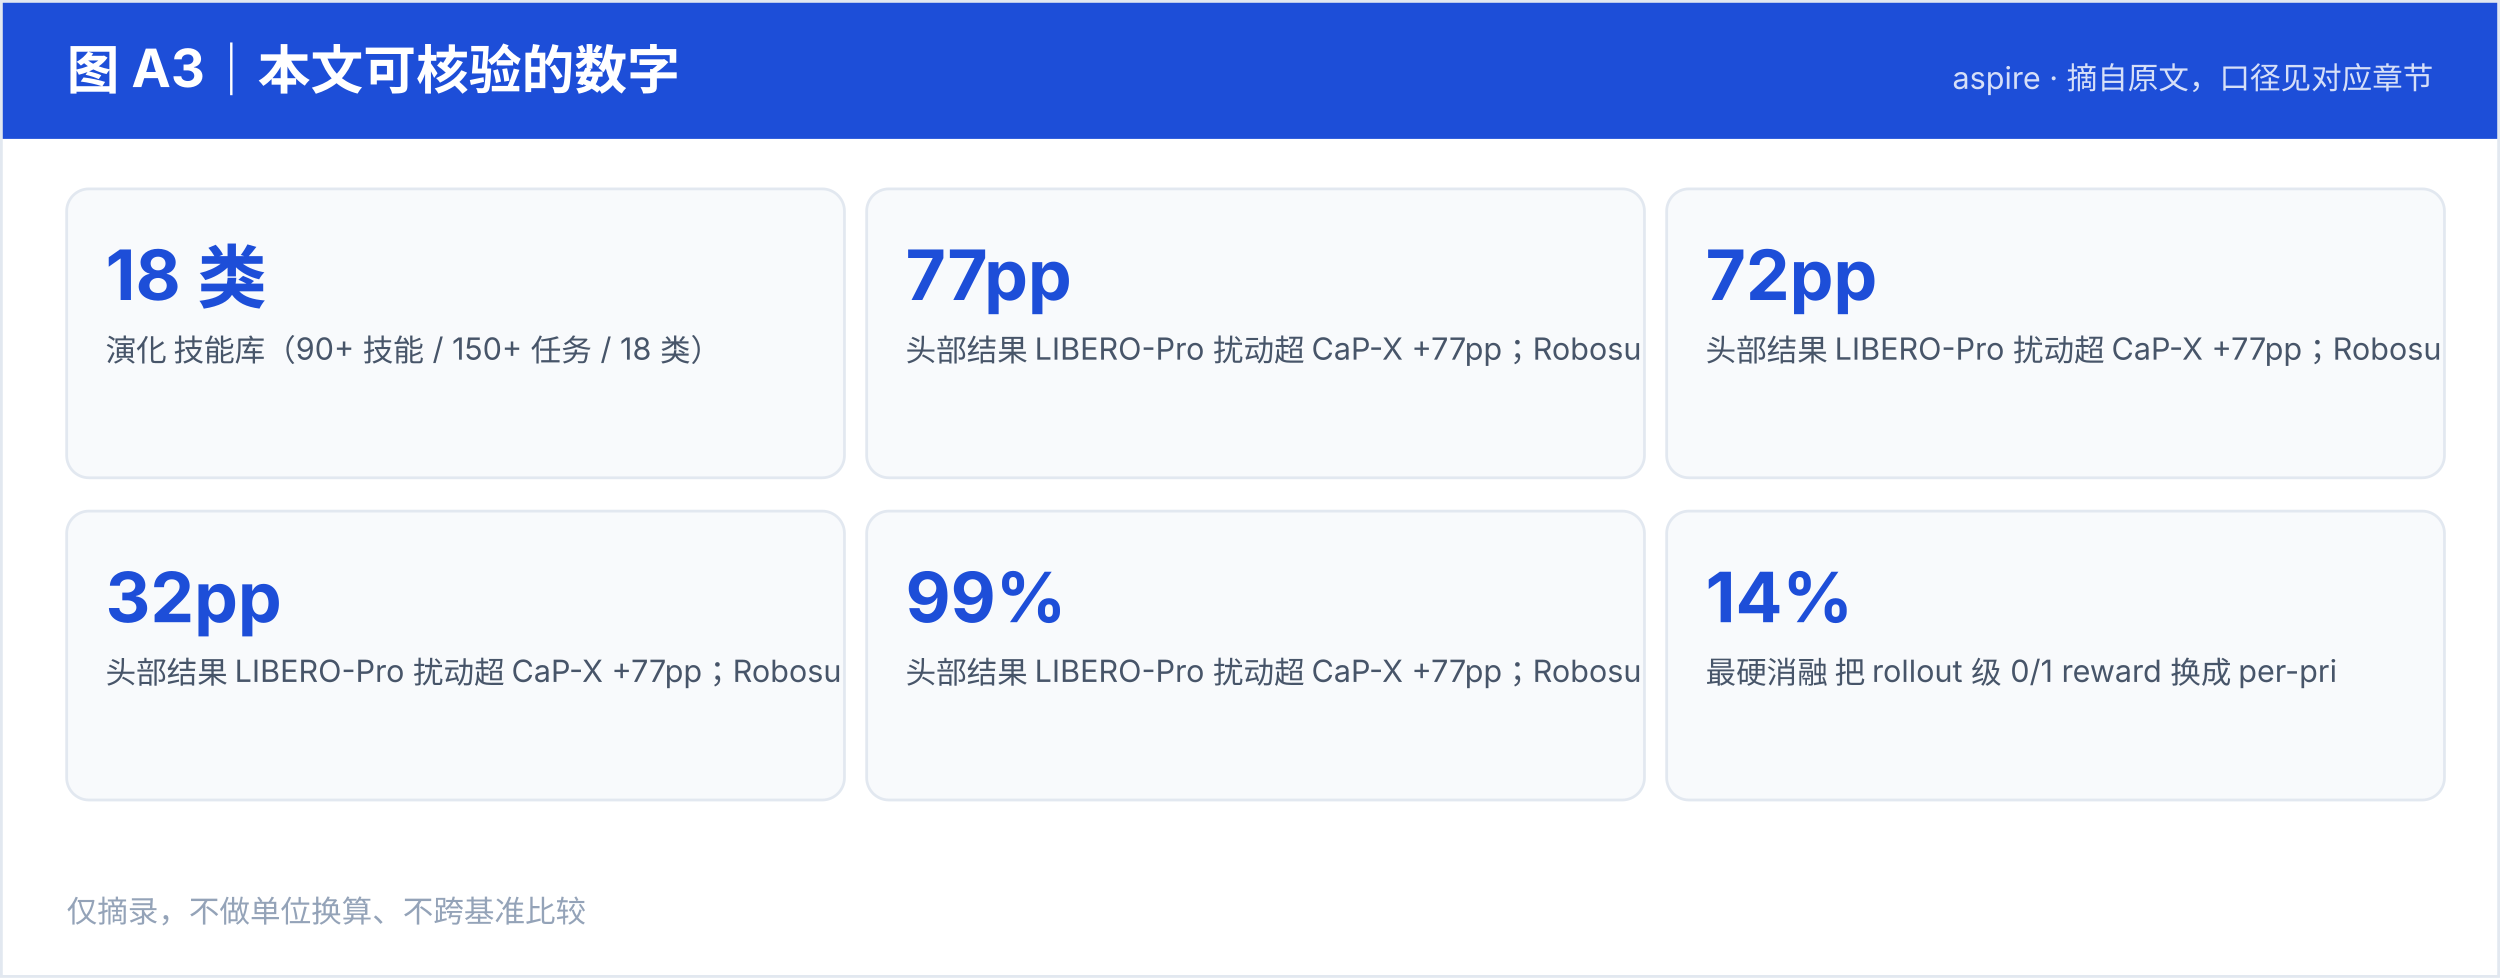
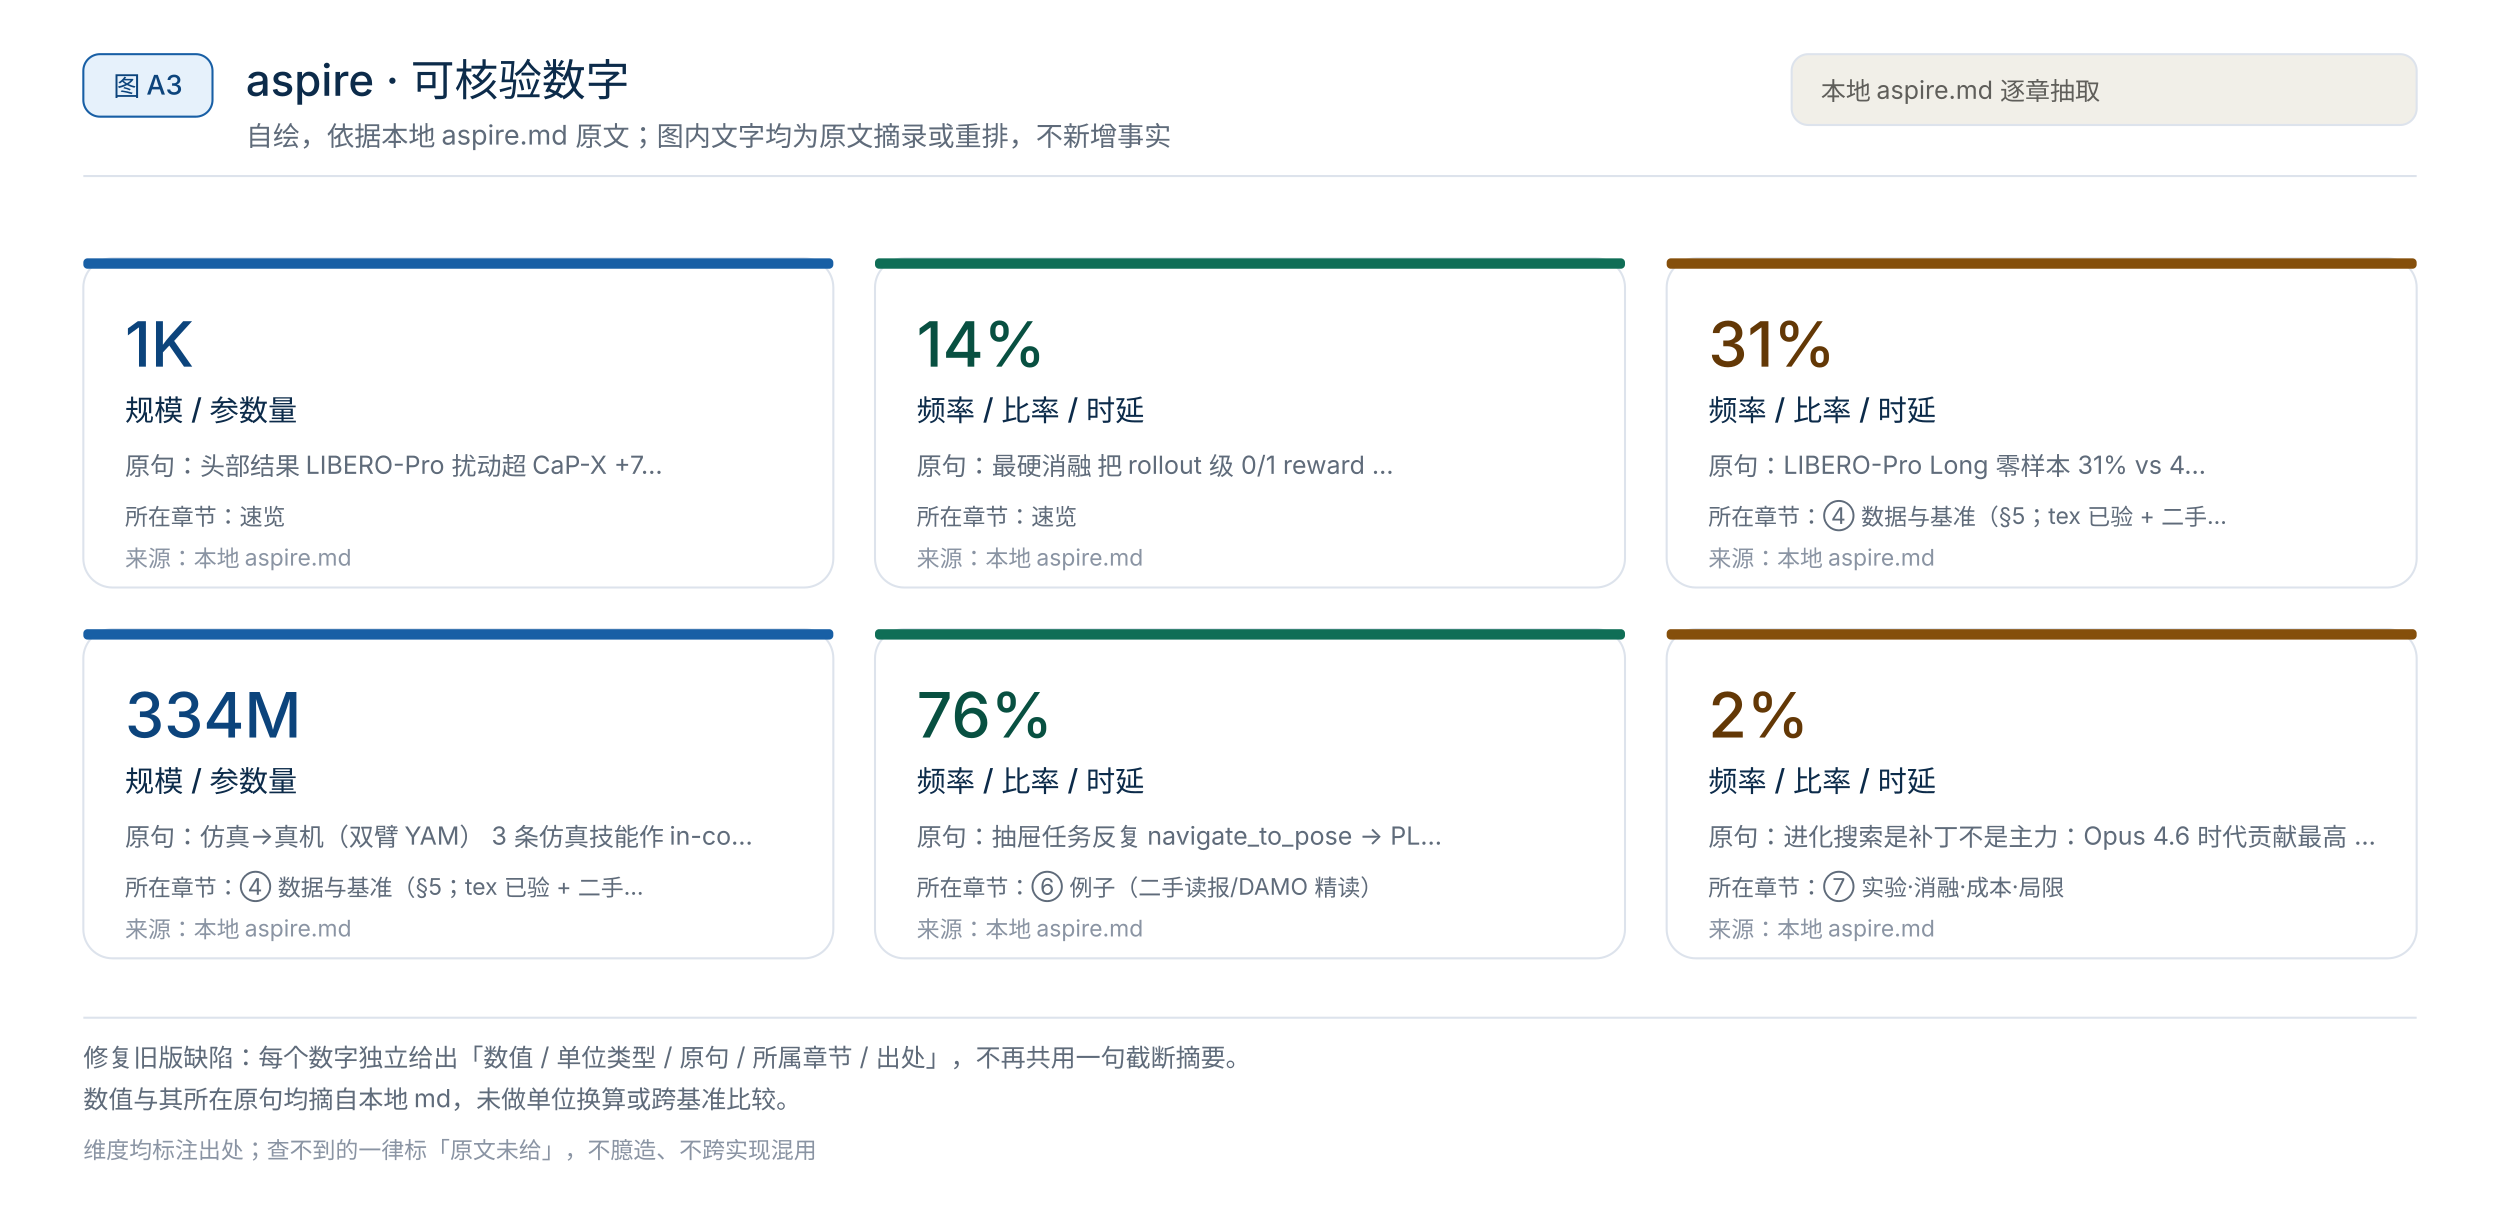
- <svg xmlns="http://www.w3.org/2000/svg" viewBox="0 0 900 352" width="900" height="352" font-family="PingFang SC, -apple-system, BlinkMacSystemFont, Microsoft YaHei, sans-serif">
-   <rect width="900" height="352" fill="#ffffff" />
-   <rect x="0" y="0" width="900" height="50" fill="#1d4ed8" />
-   <text x="24" y="32" font-size="19" fill="#ffffff" font-weight="700" text-anchor="start">图 A3｜本文可核验的数字</text>
-   <text x="876" y="32" font-size="11" fill="#ffffff" font-weight="400" text-anchor="end" opacity="0.82">aspire · 摘自原文，口径见对应章节</text>
-   <rect x="24" y="68" width="280" height="104" rx="8" fill="#f8fafc" stroke="#e2e8f0" />
-   <text x="38" y="108" font-size="25" fill="#1d4ed8" font-weight="700" text-anchor="start">18 类</text>
-   <text x="38" y="130" font-size="11" fill="#475569" font-weight="400" text-anchor="start">演化 技能库（90+ 技能 / 150+ 任务 / 18 类）</text>
-   <rect x="312" y="68" width="280" height="104" rx="8" fill="#f8fafc" stroke="#e2e8f0" />
-   <text x="326" y="108" font-size="25" fill="#1d4ed8" font-weight="700" text-anchor="start">77pp</text>
-   <text x="326" y="130" font-size="11" fill="#475569" font-weight="400" text-anchor="start">头部结果 LIBERO-Pro 扰动超 CaP-X +77pp；Robosu</text>
-   <rect x="600" y="68" width="280" height="104" rx="8" fill="#f8fafc" stroke="#e2e8f0" />
-   <text x="614" y="108" font-size="25" fill="#1d4ed8" font-weight="700" text-anchor="start">72pp</text>
-   <text x="614" y="130" font-size="11" fill="#475569" font-weight="400" text-anchor="start">头部结果 LIBERO-Pro 扰动超 CaP-X +77pp；Robosu</text>
-   <rect x="24" y="184" width="280" height="104" rx="8" fill="#f8fafc" stroke="#e2e8f0" />
-   <text x="38" y="224" font-size="25" fill="#1d4ed8" font-weight="700" text-anchor="start">32pp</text>
-   <text x="38" y="246" font-size="11" fill="#475569" font-weight="400" text-anchor="start">头部结果 LIBERO-Pro 扰动超 CaP-X +77pp；Robosu</text>
-   <rect x="312" y="184" width="280" height="104" rx="8" fill="#f8fafc" stroke="#e2e8f0" />
-   <text x="326" y="224" font-size="25" fill="#1d4ed8" font-weight="700" text-anchor="start">99%</text>
-   <text x="326" y="246" font-size="11" fill="#475569" font-weight="400" text-anchor="start">头部结果 LIBERO-Pro 扰动超 CaP-X +77pp；Robosu</text>
-   <rect x="600" y="184" width="280" height="104" rx="8" fill="#f8fafc" stroke="#e2e8f0" />
-   <text x="614" y="224" font-size="25" fill="#1d4ed8" font-weight="700" text-anchor="start">14%</text>
-   <text x="614" y="246" font-size="11" fill="#475569" font-weight="400" text-anchor="start">最硬消融 把 rollout 级 0/1 reward 换成 per-pri</text>
-   <text x="24" y="332" font-size="11" fill="#94a3b8" font-weight="400" text-anchor="start">仅摘录，不做单位换算、不跨基准比较</text>
-   <rect x="0.5" y="0.5" width="899" height="351" fill="none" stroke="#e2e8f0" />
+ <svg xmlns="http://www.w3.org/2000/svg" width="1200" height="586" viewBox="0 0 1200 586" role="img">
+   <defs>
+     <marker id="arrow" viewBox="0 0 10 10" refX="8" refY="5" markerWidth="6" markerHeight="6" orient="auto-start-reverse">
+       <path d="M2 1L8 5L2 9" fill="none" stroke="#185FA5" stroke-width="1.6" stroke-linecap="round" stroke-linejoin="round" />
+     </marker>
+   </defs>
+   <rect x="0" y="0" width="1200" height="586" rx="0" fill="#FFFFFF" stroke="#FFFFFF" stroke-width="1" />
+   <text x="118" y="46" font-family="-apple-system,BlinkMacSystemFont,'PingFang SC','Microsoft YaHei',sans-serif" font-size="21" font-weight="500" fill="#0C2B4A" text-anchor="start">aspire · 可核验数字</text>
+   <text x="118" y="70" font-family="-apple-system,BlinkMacSystemFont,'PingFang SC','Microsoft YaHei',sans-serif" font-size="13" font-weight="400" fill="#5F6B7A" text-anchor="start">自绘，依据本地 aspire.md 原文；图内文字均为原文摘录或重排，不新增事实</text>
+   <rect x="40" y="84" width="1120" height="1" rx="0" fill="#DDE3EC" stroke="#DDE3EC" stroke-width="0" />
+   <rect x="860" y="26" width="300" height="34" rx="8" fill="#F1EFE8" stroke="#DDE3EC" stroke-width="1" />
+   <text x="874" y="48" font-family="-apple-system,BlinkMacSystemFont,'PingFang SC','Microsoft YaHei',sans-serif" font-size="12" font-weight="400" fill="#5F5E5A" text-anchor="start">本地 aspire.md 逐章抽取</text>
+   <rect x="40" y="26" width="62" height="30" rx="8" fill="#E6F1FB" stroke="#185FA5" stroke-width="1" />
+   <text x="71" y="46" font-family="-apple-system,BlinkMacSystemFont,'PingFang SC','Microsoft YaHei',sans-serif" font-size="13" font-weight="500" fill="#0C447C" text-anchor="middle">图 A3</text>
+   <rect x="40" y="124" width="360" height="158" rx="14" fill="#FFFFFF" stroke="#DDE3EC" stroke-width="1" />
+   <rect x="40" y="124" width="360" height="5" rx="2" fill="#185FA5" stroke="#185FA5" stroke-width="0" />
+   <text x="60" y="176" font-family="-apple-system,BlinkMacSystemFont,'PingFang SC','Microsoft YaHei',sans-serif" font-size="30" font-weight="500" fill="#0C447C" text-anchor="start">1K</text>
+   <text x="60" y="202" font-family="-apple-system,BlinkMacSystemFont,'PingFang SC','Microsoft YaHei',sans-serif" font-size="14" font-weight="500" fill="#0C2B4A" text-anchor="start">规模 / 参数量</text>
+   <text x="60" y="228" font-family="-apple-system,BlinkMacSystemFont,'PingFang SC','Microsoft YaHei',sans-serif" font-size="12" font-weight="400" fill="#5F6B7A" text-anchor="start">原句：头部结果 LIBERO-Pro 扰动超 CaP-X +7…</text>
+   <text x="60" y="252" font-family="-apple-system,BlinkMacSystemFont,'PingFang SC','Microsoft YaHei',sans-serif" font-size="11" font-weight="400" fill="#5F6B7A" text-anchor="start">所在章节：速览</text>
+   <text x="60" y="272" font-family="-apple-system,BlinkMacSystemFont,'PingFang SC','Microsoft YaHei',sans-serif" font-size="11" font-weight="400" fill="#8A94A3" text-anchor="start">来源：本地 aspire.md</text>
+   <rect x="420" y="124" width="360" height="158" rx="14" fill="#FFFFFF" stroke="#DDE3EC" stroke-width="1" />
+   <rect x="420" y="124" width="360" height="5" rx="2" fill="#0F6E56" stroke="#0F6E56" stroke-width="0" />
+   <text x="440" y="176" font-family="-apple-system,BlinkMacSystemFont,'PingFang SC','Microsoft YaHei',sans-serif" font-size="30" font-weight="500" fill="#085041" text-anchor="start">14%</text>
+   <text x="440" y="202" font-family="-apple-system,BlinkMacSystemFont,'PingFang SC','Microsoft YaHei',sans-serif" font-size="14" font-weight="500" fill="#0C2B4A" text-anchor="start">频率 / 比率 / 时延</text>
+   <text x="440" y="228" font-family="-apple-system,BlinkMacSystemFont,'PingFang SC','Microsoft YaHei',sans-serif" font-size="12" font-weight="400" fill="#5F6B7A" text-anchor="start">原句：最硬消融 把 rollout 级 0/1 reward …</text>
+   <text x="440" y="252" font-family="-apple-system,BlinkMacSystemFont,'PingFang SC','Microsoft YaHei',sans-serif" font-size="11" font-weight="400" fill="#5F6B7A" text-anchor="start">所在章节：速览</text>
+   <text x="440" y="272" font-family="-apple-system,BlinkMacSystemFont,'PingFang SC','Microsoft YaHei',sans-serif" font-size="11" font-weight="400" fill="#8A94A3" text-anchor="start">来源：本地 aspire.md</text>
+   <rect x="800" y="124" width="360" height="158" rx="14" fill="#FFFFFF" stroke="#DDE3EC" stroke-width="1" />
+   <rect x="800" y="124" width="360" height="5" rx="2" fill="#854F0B" stroke="#854F0B" stroke-width="0" />
+   <text x="820" y="176" font-family="-apple-system,BlinkMacSystemFont,'PingFang SC','Microsoft YaHei',sans-serif" font-size="30" font-weight="500" fill="#633806" text-anchor="start">31%</text>
+   <text x="820" y="202" font-family="-apple-system,BlinkMacSystemFont,'PingFang SC','Microsoft YaHei',sans-serif" font-size="14" font-weight="500" fill="#0C2B4A" text-anchor="start">频率 / 比率 / 时延</text>
+   <text x="820" y="228" font-family="-apple-system,BlinkMacSystemFont,'PingFang SC','Microsoft YaHei',sans-serif" font-size="12" font-weight="400" fill="#5F6B7A" text-anchor="start">原句：LIBERO-Pro Long 零样本 31% vs 4…</text>
+   <text x="820" y="252" font-family="-apple-system,BlinkMacSystemFont,'PingFang SC','Microsoft YaHei',sans-serif" font-size="11" font-weight="400" fill="#5F6B7A" text-anchor="start">所在章节：④ 数据与基准（§5；tex 已验 + 二手…</text>
+   <text x="820" y="272" font-family="-apple-system,BlinkMacSystemFont,'PingFang SC','Microsoft YaHei',sans-serif" font-size="11" font-weight="400" fill="#8A94A3" text-anchor="start">来源：本地 aspire.md</text>
+   <rect x="40" y="302" width="360" height="158" rx="14" fill="#FFFFFF" stroke="#DDE3EC" stroke-width="1" />
+   <rect x="40" y="302" width="360" height="5" rx="2" fill="#185FA5" stroke="#185FA5" stroke-width="0" />
+   <text x="60" y="354" font-family="-apple-system,BlinkMacSystemFont,'PingFang SC','Microsoft YaHei',sans-serif" font-size="30" font-weight="500" fill="#0C447C" text-anchor="start">334M</text>
+   <text x="60" y="380" font-family="-apple-system,BlinkMacSystemFont,'PingFang SC','Microsoft YaHei',sans-serif" font-size="14" font-weight="500" fill="#0C2B4A" text-anchor="start">规模 / 参数量</text>
+   <text x="60" y="406" font-family="-apple-system,BlinkMacSystemFont,'PingFang SC','Microsoft YaHei',sans-serif" font-size="12" font-weight="400" fill="#5F6B7A" text-anchor="start">原句：仿真→真机（双臂 YAM） 3 条仿真技能作 in-co…</text>
+   <text x="60" y="430" font-family="-apple-system,BlinkMacSystemFont,'PingFang SC','Microsoft YaHei',sans-serif" font-size="11" font-weight="400" fill="#5F6B7A" text-anchor="start">所在章节：④ 数据与基准（§5；tex 已验 + 二手…</text>
+   <text x="60" y="450" font-family="-apple-system,BlinkMacSystemFont,'PingFang SC','Microsoft YaHei',sans-serif" font-size="11" font-weight="400" fill="#8A94A3" text-anchor="start">来源：本地 aspire.md</text>
+   <rect x="420" y="302" width="360" height="158" rx="14" fill="#FFFFFF" stroke="#DDE3EC" stroke-width="1" />
+   <rect x="420" y="302" width="360" height="5" rx="2" fill="#0F6E56" stroke="#0F6E56" stroke-width="0" />
+   <text x="440" y="354" font-family="-apple-system,BlinkMacSystemFont,'PingFang SC','Microsoft YaHei',sans-serif" font-size="30" font-weight="500" fill="#085041" text-anchor="start">76%</text>
+   <text x="440" y="380" font-family="-apple-system,BlinkMacSystemFont,'PingFang SC','Microsoft YaHei',sans-serif" font-size="14" font-weight="500" fill="#0C2B4A" text-anchor="start">频率 / 比率 / 时延</text>
+   <text x="440" y="406" font-family="-apple-system,BlinkMacSystemFont,'PingFang SC','Microsoft YaHei',sans-serif" font-size="12" font-weight="400" fill="#5F6B7A" text-anchor="start">原句：抽屉任务反复 navigate_to_pose → PL…</text>
+   <text x="440" y="430" font-family="-apple-system,BlinkMacSystemFont,'PingFang SC','Microsoft YaHei',sans-serif" font-size="11" font-weight="400" fill="#5F6B7A" text-anchor="start">所在章节：⑥ 例子（二手读报/DAMO 精读）</text>
+   <text x="440" y="450" font-family="-apple-system,BlinkMacSystemFont,'PingFang SC','Microsoft YaHei',sans-serif" font-size="11" font-weight="400" fill="#8A94A3" text-anchor="start">来源：本地 aspire.md</text>
+   <rect x="800" y="302" width="360" height="158" rx="14" fill="#FFFFFF" stroke="#DDE3EC" stroke-width="1" />
+   <rect x="800" y="302" width="360" height="5" rx="2" fill="#854F0B" stroke="#854F0B" stroke-width="0" />
+   <text x="820" y="354" font-family="-apple-system,BlinkMacSystemFont,'PingFang SC','Microsoft YaHei',sans-serif" font-size="30" font-weight="500" fill="#633806" text-anchor="start">2%</text>
+   <text x="820" y="380" font-family="-apple-system,BlinkMacSystemFont,'PingFang SC','Microsoft YaHei',sans-serif" font-size="14" font-weight="500" fill="#0C2B4A" text-anchor="start">频率 / 比率 / 时延</text>
+   <text x="820" y="406" font-family="-apple-system,BlinkMacSystemFont,'PingFang SC','Microsoft YaHei',sans-serif" font-size="12" font-weight="400" fill="#5F6B7A" text-anchor="start">原句：进化搜索是补丁不是主力：Opus 4.6 时代贡献最高 …</text>
+   <text x="820" y="430" font-family="-apple-system,BlinkMacSystemFont,'PingFang SC','Microsoft YaHei',sans-serif" font-size="11" font-weight="400" fill="#5F6B7A" text-anchor="start">所在章节：⑦ 实验·消融·成本·局限</text>
+   <text x="820" y="450" font-family="-apple-system,BlinkMacSystemFont,'PingFang SC','Microsoft YaHei',sans-serif" font-size="11" font-weight="400" fill="#8A94A3" text-anchor="start">来源：本地 aspire.md</text>
+   <rect x="40" y="488" width="1120" height="1" rx="0" fill="#DDE3EC" stroke="#DDE3EC" stroke-width="0" />
+   <text x="40" y="512" font-family="-apple-system,BlinkMacSystemFont,'PingFang SC','Microsoft YaHei',sans-serif" font-size="12" font-weight="400" fill="#5F6B7A" text-anchor="start">修复旧版缺陷：每个数字独立给出「数值 / 单位类型 / 原句 / 所属章节 / 出处」，不再共用一句截断摘要。</text>
+   <text x="40" y="532" font-family="-apple-system,BlinkMacSystemFont,'PingFang SC','Microsoft YaHei',sans-serif" font-size="12" font-weight="400" fill="#5F6B7A" text-anchor="start">数值与其所在原句均摘自本地 md，未做单位换算或跨基准比较。</text>
+   <text x="40" y="556" font-family="-apple-system,BlinkMacSystemFont,'PingFang SC','Microsoft YaHei',sans-serif" font-size="11" font-weight="400" fill="#8A94A3" text-anchor="start">维度均标注出处；查不到的一律标「原文未给」，不臆造、不跨实现混用</text>
</svg>
